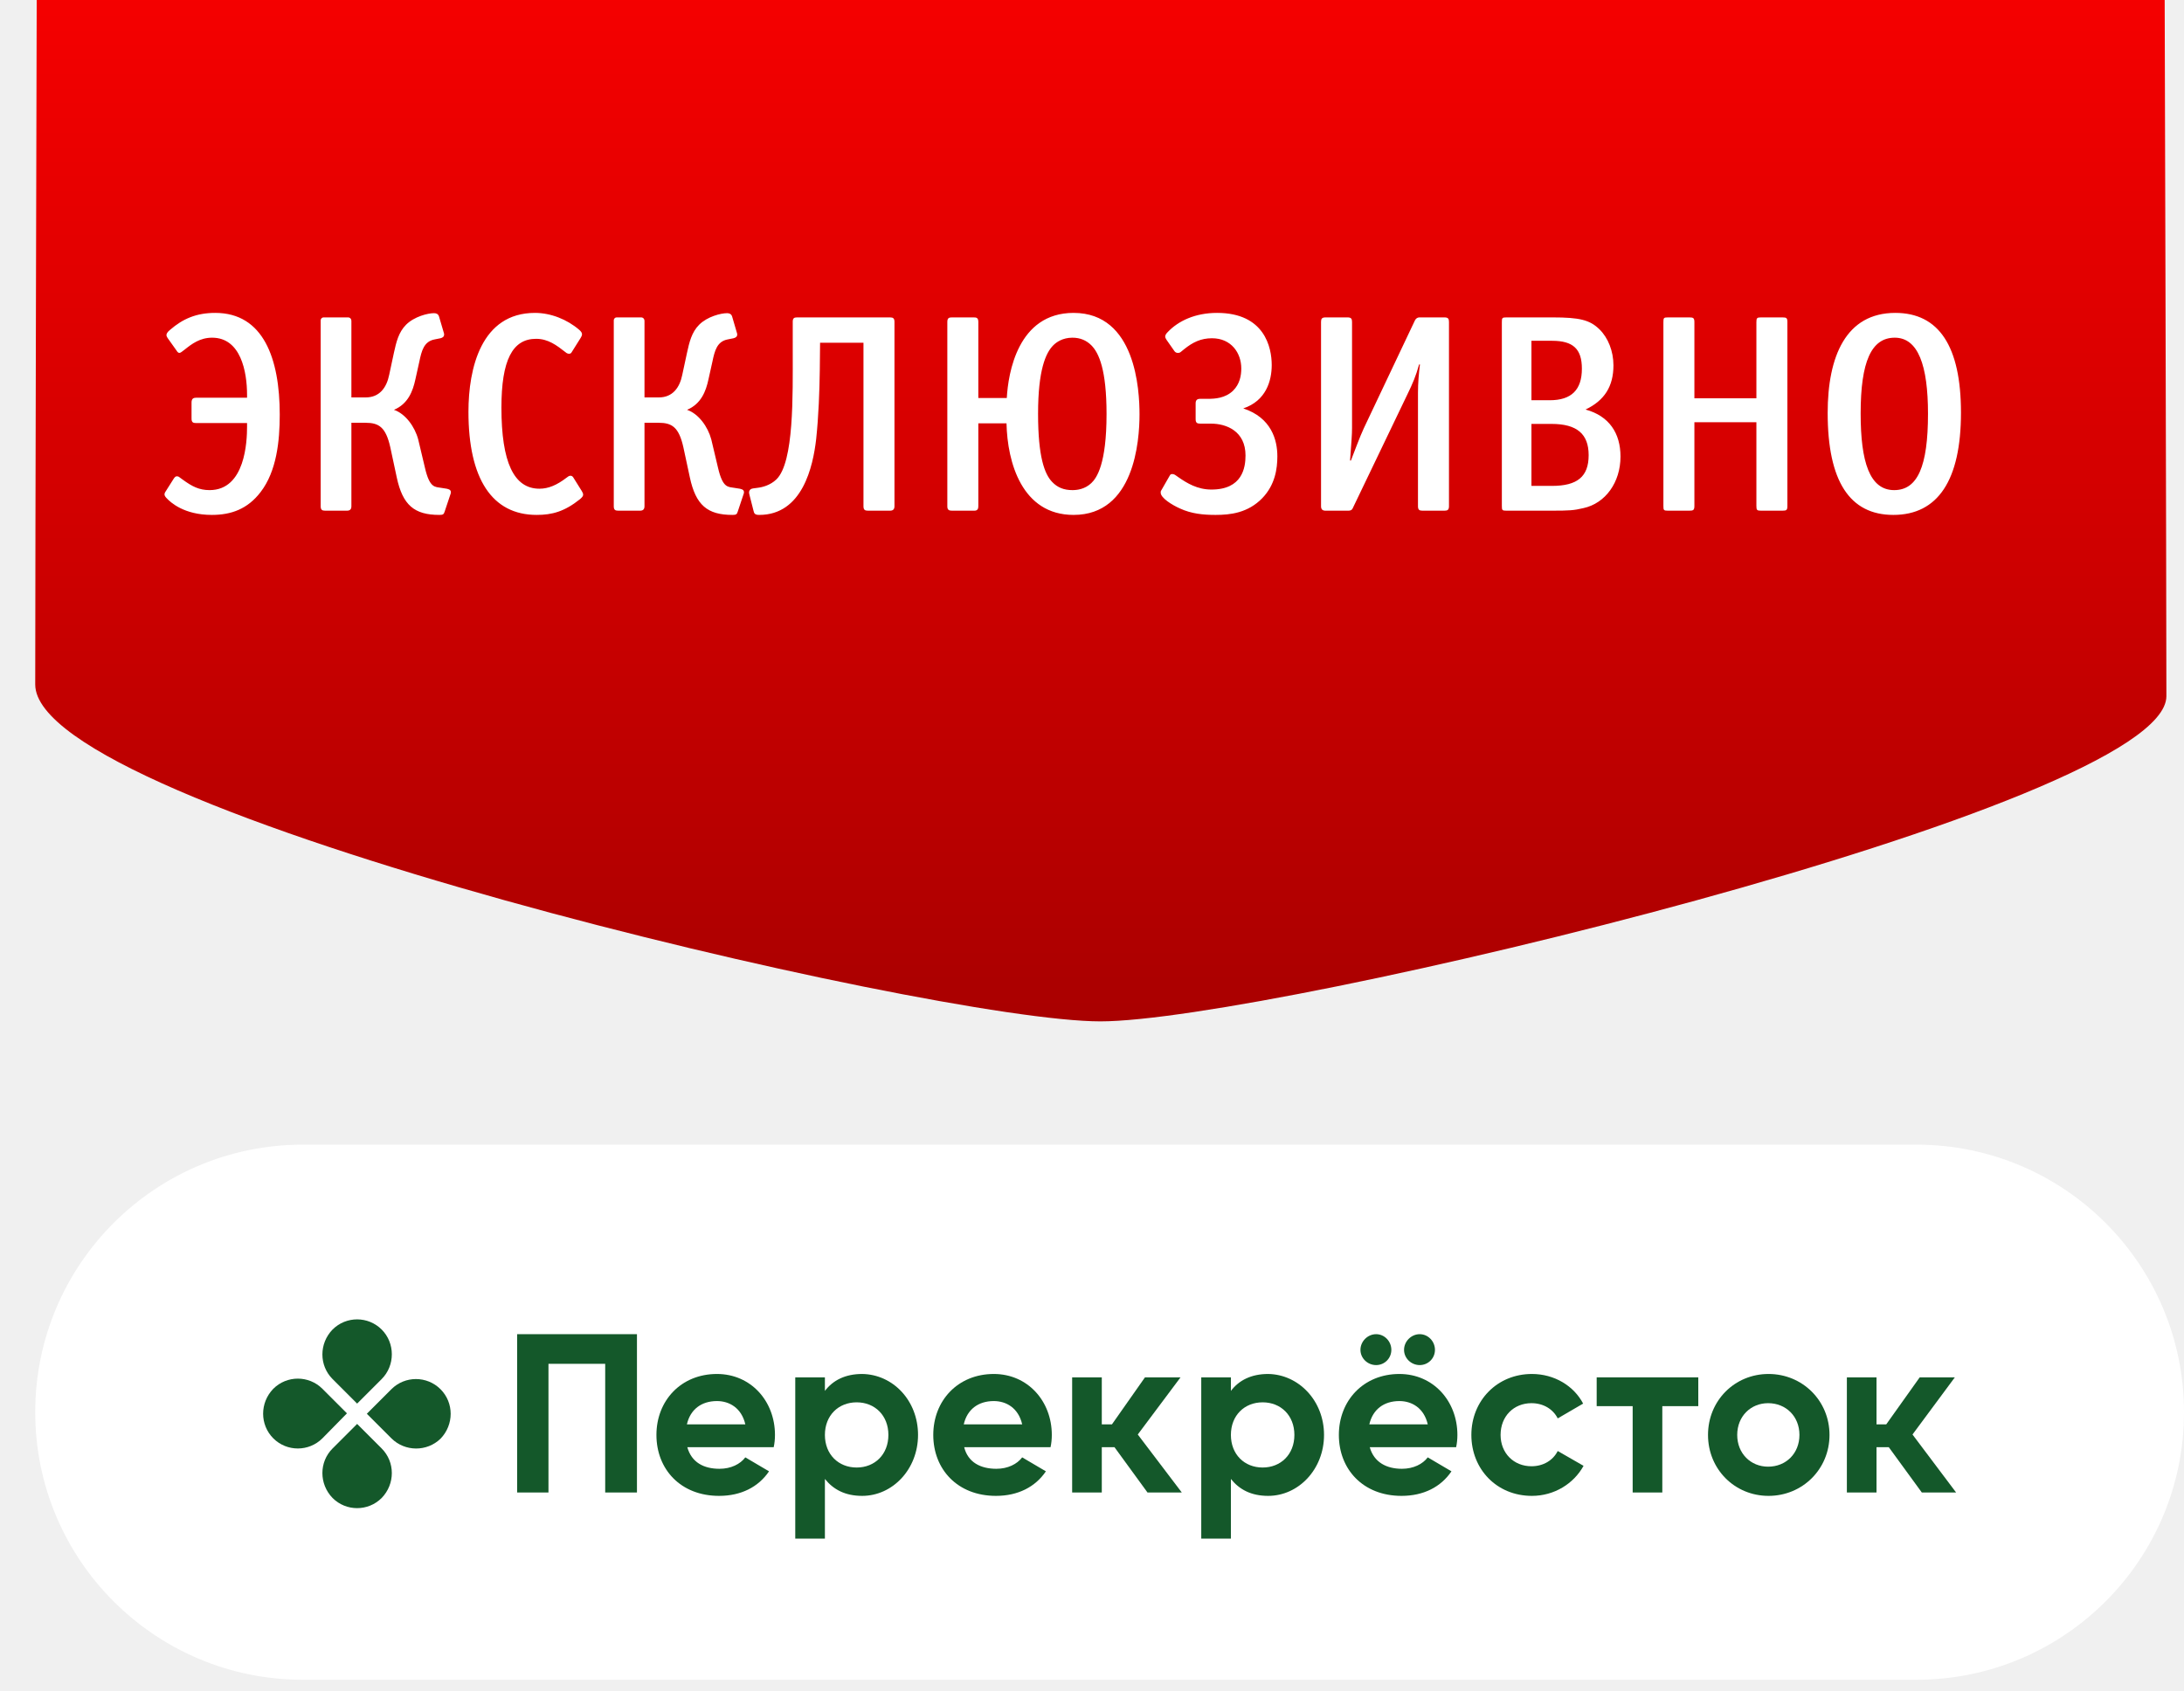
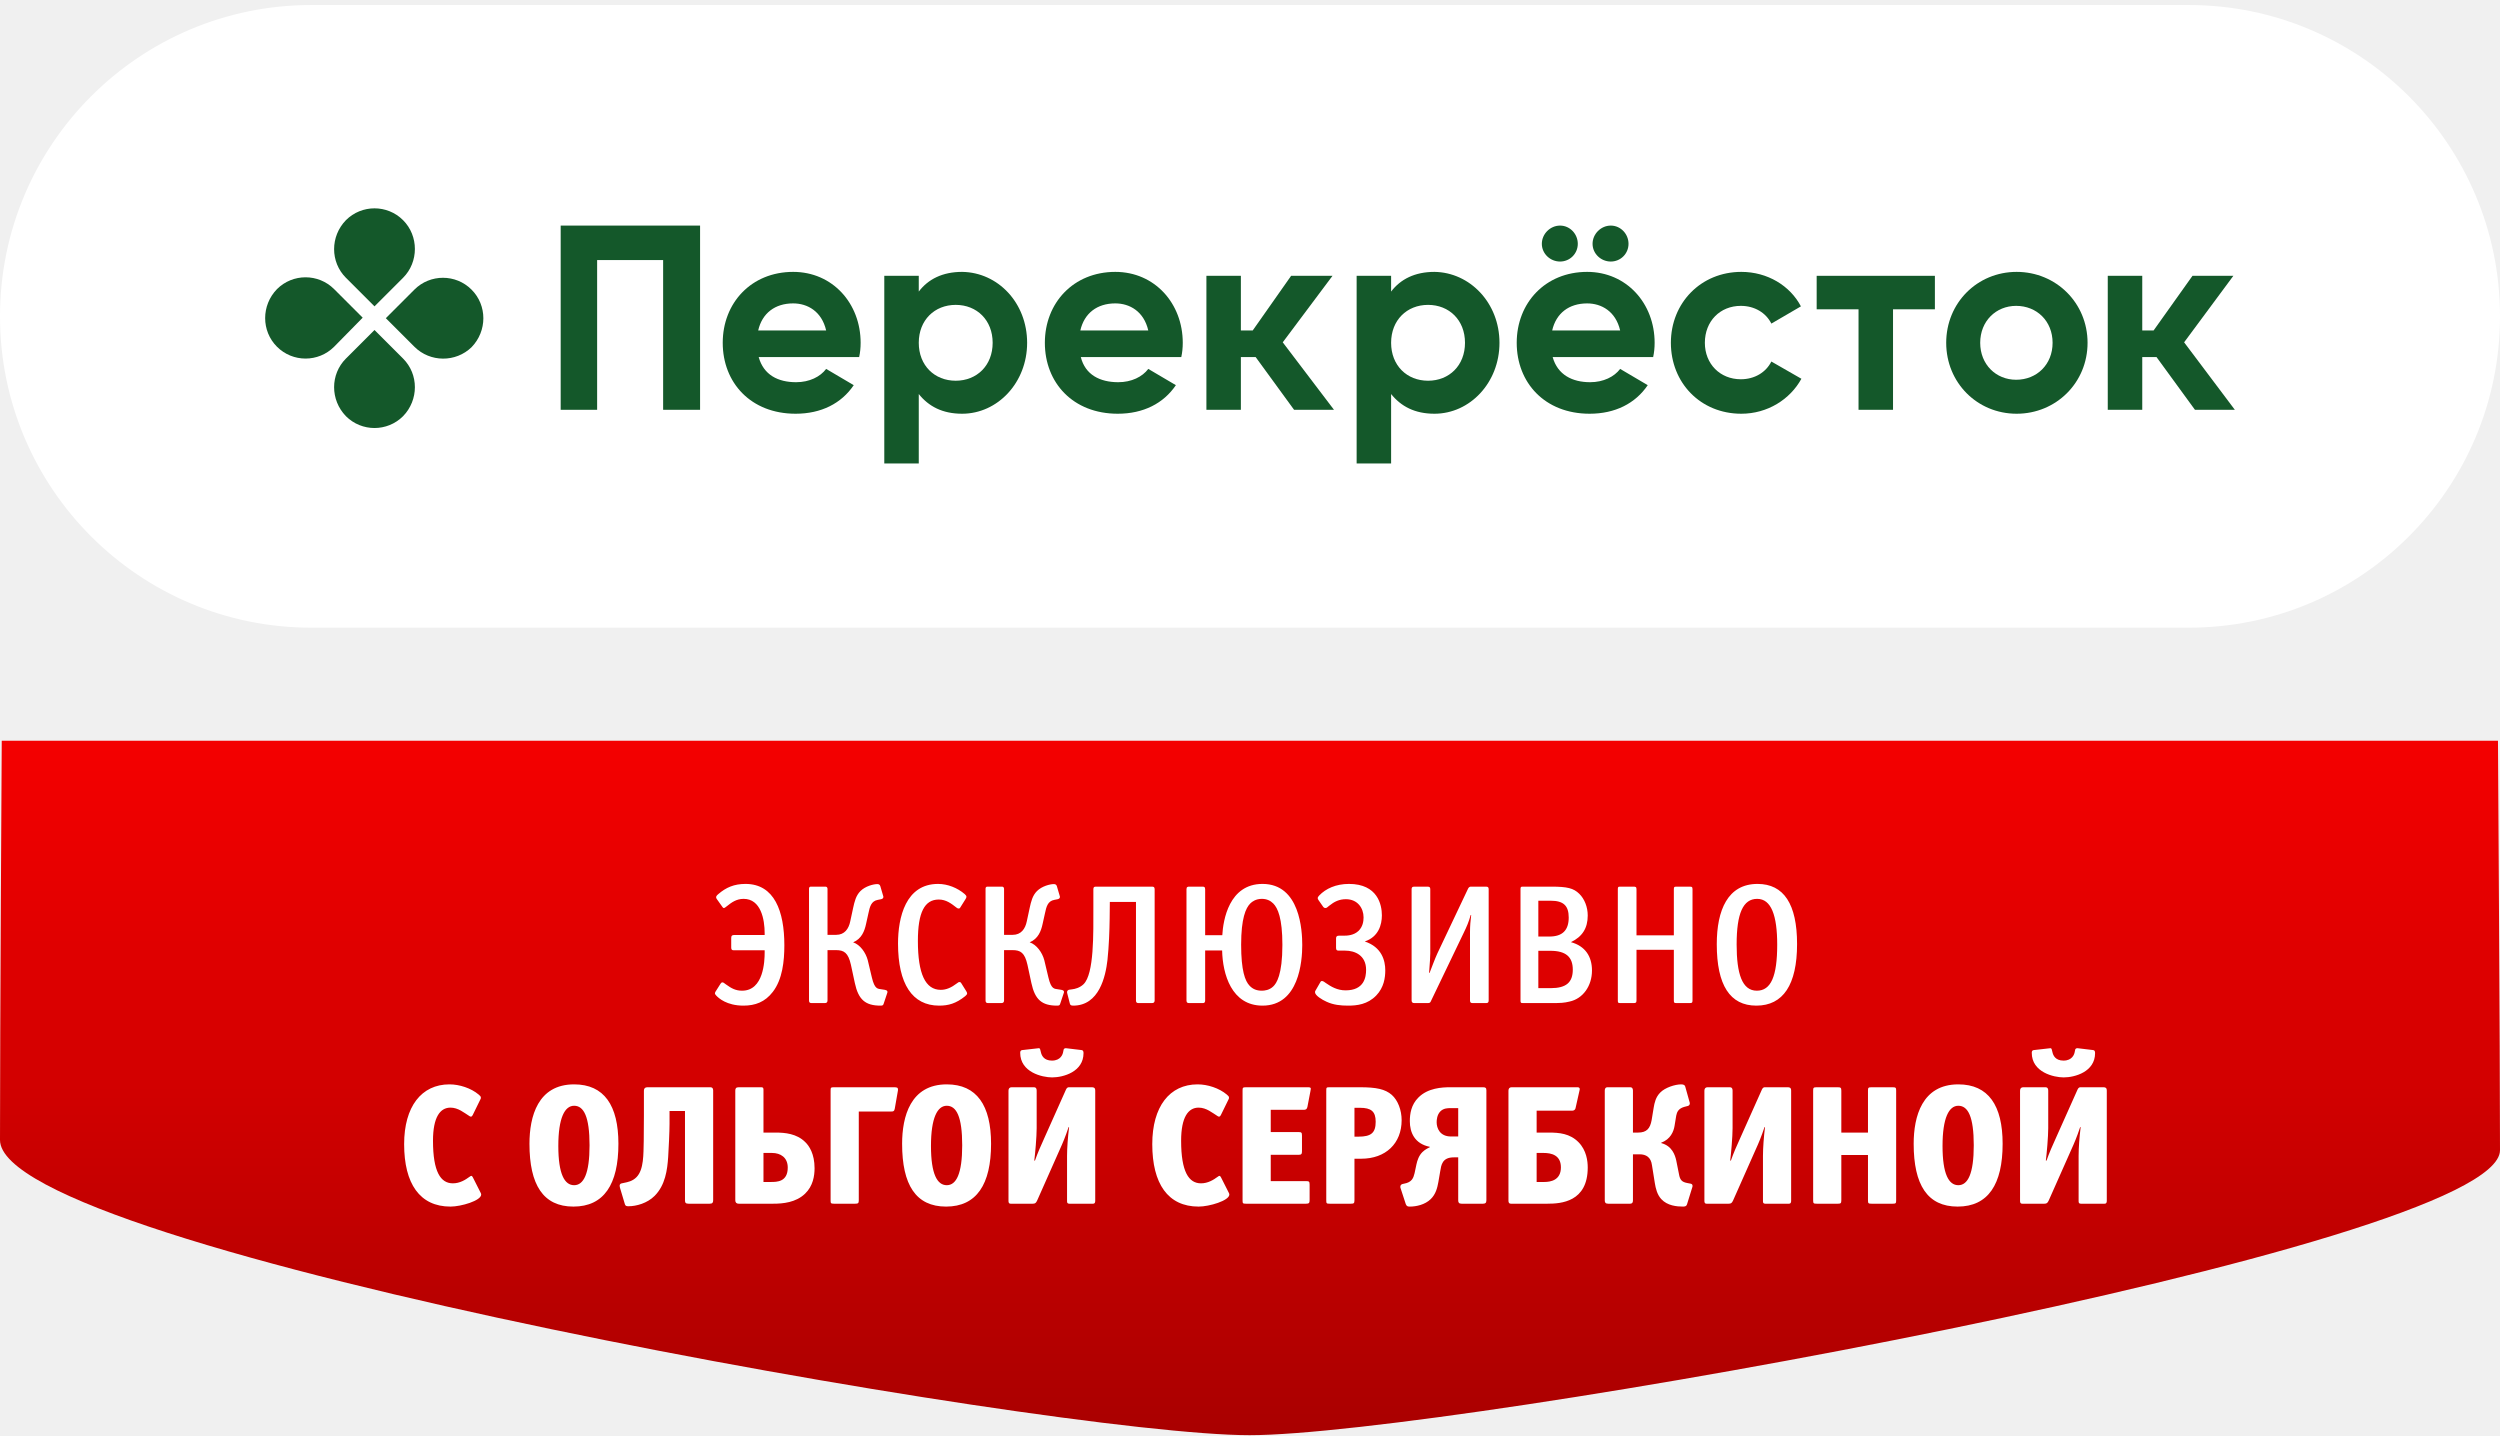
- <svg xmlns="http://www.w3.org/2000/svg" width="124" height="96" viewBox="0 0 124 96" fill="none">
-   <path d="M123 39.533C123 45.822 72.029 58 62.478 58C52.926 58 2 46.043 2 38.869C2 31.694 2.084 0 2.084 0H122.903C122.903 0 123 33.289 123 39.533Z" fill="url(#paint0_linear)" />
-   <path d="M9.371 27.96C9.355 27.992 9.339 28.04 9.339 28.072C9.339 28.152 9.403 28.232 9.467 28.296C9.675 28.52 10.443 29.24 12.027 29.24C13.131 29.24 14.059 28.904 14.795 27.944C15.707 26.76 15.883 25.048 15.883 23.544C15.883 20.36 14.955 17.768 12.219 17.768C11.147 17.768 10.379 18.104 9.659 18.728C9.499 18.856 9.451 18.952 9.451 19.032C9.451 19.08 9.483 19.144 9.515 19.192L10.027 19.912C10.075 19.992 10.123 20.04 10.187 20.04C10.219 20.04 10.251 20.024 10.299 19.992L10.491 19.848C10.891 19.528 11.355 19.176 12.043 19.176C13.675 19.176 14.027 21.112 14.027 22.424V22.584H11.147C10.987 22.584 10.875 22.632 10.875 22.856V23.768C10.875 23.976 10.955 24.024 11.131 24.024H14.027V24.232C14.027 25.048 13.931 27.832 11.899 27.832C11.307 27.832 10.907 27.624 10.379 27.24L10.203 27.112C10.155 27.064 10.091 27.048 10.043 27.048C9.979 27.048 9.931 27.08 9.867 27.176L9.371 27.96ZM19.695 29C19.872 29 19.951 28.92 19.951 28.744V24.008H20.752C21.503 24.008 21.904 24.248 22.16 25.4L22.527 27.112C22.863 28.68 23.52 29.24 24.944 29.24C25.151 29.24 25.2 29.208 25.247 29.048L25.584 28.04C25.599 28.008 25.599 27.976 25.599 27.944C25.599 27.784 25.407 27.768 25.36 27.752L25.055 27.704C24.703 27.64 24.399 27.736 24.128 26.568L23.744 24.952C23.552 24.232 23.023 23.496 22.367 23.272C23.168 22.936 23.439 22.216 23.584 21.544L23.808 20.536C23.936 19.928 24.064 19.384 24.688 19.272L25.008 19.208C25.136 19.176 25.215 19.112 25.215 19C25.215 18.968 25.215 18.936 25.2 18.904L24.927 17.976C24.88 17.816 24.752 17.784 24.64 17.784C24.288 17.784 23.52 17.976 23.055 18.44C22.623 18.872 22.495 19.448 22.367 20.024L22.096 21.288C21.951 22.008 21.552 22.568 20.767 22.568H19.951V18.232C19.951 18.104 19.872 18.024 19.759 18.024H18.367C18.288 18.024 18.207 18.088 18.207 18.2V28.744C18.207 28.952 18.288 29 18.463 29H19.695ZM33.029 27.88L32.549 27.112C32.501 27.032 32.437 27.016 32.389 27.016C32.309 27.016 32.245 27.064 32.165 27.128C31.621 27.544 31.141 27.752 30.629 27.752C29.173 27.752 28.469 26.248 28.469 23.144C28.469 20.456 29.093 19.24 30.437 19.24C31.125 19.24 31.605 19.608 32.117 20.008C32.165 20.056 32.245 20.088 32.309 20.088C32.357 20.088 32.421 20.072 32.453 20.008L32.965 19.192C33.013 19.112 33.045 19.048 33.045 18.984C33.045 18.904 32.997 18.824 32.885 18.728C32.197 18.136 31.269 17.768 30.373 17.768C27.317 17.768 26.597 20.92 26.597 23.384C26.597 27.192 27.941 29.24 30.469 29.24C31.349 29.24 32.053 29.048 32.933 28.344C33.061 28.232 33.109 28.168 33.109 28.088C33.109 28.024 33.077 27.96 33.029 27.88ZM36.336 29C36.512 29 36.592 28.92 36.592 28.744V24.008H37.392C38.144 24.008 38.544 24.248 38.8 25.4L39.168 27.112C39.504 28.68 40.16 29.24 41.584 29.24C41.792 29.24 41.84 29.208 41.888 29.048L42.224 28.04C42.24 28.008 42.24 27.976 42.24 27.944C42.24 27.784 42.048 27.768 42 27.752L41.696 27.704C41.344 27.64 41.04 27.736 40.768 26.568L40.384 24.952C40.192 24.232 39.664 23.496 39.008 23.272C39.808 22.936 40.08 22.216 40.224 21.544L40.448 20.536C40.576 19.928 40.704 19.384 41.328 19.272L41.648 19.208C41.776 19.176 41.856 19.112 41.856 19C41.856 18.968 41.856 18.936 41.84 18.904L41.568 17.976C41.52 17.816 41.392 17.784 41.28 17.784C40.928 17.784 40.16 17.976 39.696 18.44C39.264 18.872 39.136 19.448 39.008 20.024L38.736 21.288C38.592 22.008 38.192 22.568 37.408 22.568H36.592V18.232C36.592 18.104 36.512 18.024 36.4 18.024H35.008C34.928 18.024 34.848 18.088 34.848 18.2V28.744C34.848 28.952 34.928 29 35.104 29H36.336ZM50.785 18.28C50.785 18.072 50.705 18.024 50.529 18.024H45.249C45.089 18.024 45.009 18.072 45.009 18.264V19.928C45.009 22.44 45.089 26.248 44.081 27.224C43.729 27.56 43.281 27.672 42.993 27.704L42.753 27.736C42.625 27.752 42.529 27.832 42.529 27.976C42.529 28.008 42.545 28.04 42.545 28.072L42.785 29.016C42.817 29.16 42.865 29.24 43.105 29.24C45.569 29.24 46.161 26.472 46.337 24.952C46.481 23.608 46.529 22.168 46.545 21.016L46.561 19.464H49.025V28.744C49.025 28.952 49.105 29 49.281 29H50.529C50.705 29 50.785 28.92 50.785 28.744V18.28ZM55.546 22.6V18.28C55.546 18.04 55.434 18.024 55.274 18.024H54.074C53.898 18.024 53.786 18.04 53.786 18.28V28.76C53.786 28.968 53.898 29 54.058 29H55.322C55.53 29 55.546 28.856 55.546 28.728V24.04H57.146C57.194 26.264 58.026 29.24 60.954 29.24C64.394 29.24 64.698 25.064 64.698 23.528C64.698 22.168 64.49 17.768 60.954 17.768C57.786 17.768 57.242 21.192 57.162 22.6H55.546ZM60.89 27.832C60.41 27.832 60.042 27.688 59.738 27.368C59.306 26.92 58.938 25.944 58.938 23.496C58.938 21.016 59.37 20.04 59.802 19.608C59.978 19.432 60.33 19.176 60.89 19.176C61.338 19.176 61.69 19.336 61.962 19.608C62.394 20.04 62.826 21 62.826 23.512C62.826 26.36 62.266 27.144 61.962 27.432C61.594 27.784 61.146 27.832 60.89 27.832ZM67.884 23.8C67.884 24.008 67.964 24.056 68.14 24.056H68.748C69.644 24.056 70.716 24.488 70.716 25.864C70.716 26.552 70.54 27.8 68.78 27.8C67.98 27.8 67.388 27.432 66.924 27.112L66.764 27C66.684 26.936 66.604 26.92 66.556 26.92C66.492 26.92 66.46 26.936 66.428 26.984L65.932 27.848C65.9 27.896 65.9 27.928 65.9 27.976C65.9 28.28 66.556 28.68 66.988 28.872C67.644 29.176 68.316 29.24 69.02 29.24C69.852 29.24 70.86 29.128 71.676 28.28C72.396 27.528 72.524 26.616 72.524 25.912C72.524 24.984 72.188 23.72 70.588 23.192C71.884 22.76 72.204 21.624 72.204 20.728C72.204 19.736 71.804 17.768 69.1 17.768C67.868 17.768 66.908 18.216 66.3 18.856C66.204 18.952 66.156 19.032 66.156 19.112C66.156 19.176 66.188 19.224 66.236 19.304L66.684 19.944C66.732 20.008 66.796 20.04 66.876 20.04C66.94 20.04 67.004 20.024 67.052 19.976L67.228 19.832C67.724 19.432 68.188 19.208 68.812 19.208C69.916 19.208 70.476 20.056 70.476 20.92C70.476 21.32 70.396 21.8 70.012 22.184C69.564 22.616 68.972 22.648 68.588 22.648H68.14C67.964 22.648 67.884 22.728 67.884 22.904V23.8ZM82.268 18.28C82.268 18.104 82.22 18.024 82.012 18.024H80.588C80.54 18.024 80.412 18.04 80.332 18.2L77.436 24.312C77.228 24.744 76.828 25.832 76.7 26.152H76.652C76.732 25.032 76.764 24.68 76.764 24.312V18.28C76.764 18.104 76.716 18.024 76.508 18.024H75.26C75.052 18.024 75.004 18.104 75.004 18.28V28.744C75.004 28.92 75.084 29 75.26 29H76.54C76.748 29 76.78 28.92 76.844 28.776L79.916 22.376C80.204 21.784 80.396 21.336 80.572 20.696H80.62C80.556 21.192 80.508 21.752 80.508 22.296V28.744C80.508 28.952 80.588 29 80.764 29H82.012C82.188 29 82.268 28.952 82.268 28.744V18.28ZM92.006 25.928C92.006 24.6 91.366 23.624 90.022 23.256C91.094 22.744 91.606 21.944 91.606 20.744C91.606 19.944 91.302 19.176 90.806 18.696C90.262 18.168 89.686 18.024 88.15 18.024H85.526C85.286 18.024 85.27 18.056 85.27 18.296V28.728C85.27 28.968 85.286 29 85.526 29H88.054C89.11 29 89.35 28.984 89.894 28.856C91.158 28.584 92.006 27.384 92.006 25.928ZM89.814 20.936C89.814 22.136 89.222 22.728 87.99 22.728H86.95V19.352H88.118C89.318 19.352 89.814 19.816 89.814 20.936ZM90.198 25.848C90.198 27.064 89.558 27.592 88.118 27.592H86.95V24.072H88.086C89.542 24.072 90.198 24.648 90.198 25.848ZM101.482 28.728V18.296C101.482 18.056 101.434 18.024 101.194 18.024H99.994C99.754 18.024 99.722 18.056 99.722 18.296V22.616H96.202V18.296C96.202 18.056 96.138 18.024 95.914 18.024H94.698C94.458 18.024 94.442 18.056 94.442 18.296V28.728C94.442 28.968 94.458 29 94.698 29H95.914C96.138 29 96.202 28.968 96.202 28.728V23.976H99.722V28.728C99.722 28.968 99.754 29 99.994 29H101.194C101.434 29 101.482 28.968 101.482 28.728ZM111.337 23.432C111.337 19.672 110.089 17.768 107.609 17.768C104.809 17.768 103.769 20.232 103.769 23.448C103.769 27.32 105.017 29.24 107.497 29.24C110.025 29.24 111.337 27.272 111.337 23.432ZM109.465 23.496C109.465 26.488 108.873 27.832 107.545 27.832C106.153 27.832 105.641 26.232 105.641 23.48C105.641 20.536 106.249 19.176 107.577 19.176C108.905 19.176 109.465 20.744 109.465 23.496Z" fill="white" />
-   <rect x="2" y="65" width="122" height="30.387" rx="15.193" fill="white" />
-   <path d="M21.67 78.311L20.276 79.705L18.882 78.311C18.112 77.542 18.112 76.292 18.882 75.499C19.651 74.73 20.901 74.73 21.67 75.499C22.439 76.268 22.439 77.542 21.67 78.311Z" fill="#14582A" />
-   <path d="M18.882 82.253L20.276 80.859L21.67 82.253C22.439 83.022 22.439 84.272 21.67 85.065C20.901 85.834 19.651 85.834 18.882 85.065C18.112 84.272 18.112 83.022 18.882 82.253Z" fill="#14582A" />
-   <path d="M22.222 81.676L20.828 80.282L22.222 78.888C22.991 78.119 24.241 78.119 25.01 78.888C25.78 79.657 25.78 80.907 25.01 81.7C24.241 82.445 22.991 82.445 22.222 81.676Z" fill="#14582A" />
-   <path d="M18.305 78.864L19.699 80.258L18.305 81.677C17.535 82.446 16.285 82.446 15.516 81.677C14.747 80.907 14.747 79.657 15.516 78.864C16.285 78.095 17.535 78.095 18.305 78.864Z" fill="#14582A" />
-   <path d="M96.423 78.215H90.654V79.85H92.697V84.753H94.38V79.85H96.423V78.215Z" fill="#14582A" />
-   <path d="M40.851 83.407C41.5 83.407 42.029 83.142 42.317 82.758L43.663 83.551C43.062 84.44 42.077 84.945 40.827 84.945C38.64 84.945 37.27 83.431 37.27 81.484C37.27 79.537 38.664 78.023 40.707 78.023C42.63 78.023 44 79.561 44 81.484C44 81.724 43.976 81.965 43.928 82.181H39.024C39.264 83.046 39.962 83.407 40.851 83.407ZM42.317 80.883C42.101 79.946 41.404 79.561 40.707 79.561C39.817 79.561 39.192 80.042 39 80.883H42.317Z" fill="#14582A" />
-   <path d="M52.123 81.484C52.123 83.431 50.681 84.945 48.95 84.945C47.989 84.945 47.316 84.585 46.835 83.984V87.373H45.152V78.215H46.835V78.984C47.292 78.383 47.989 78.023 48.95 78.023C50.705 78.047 52.123 79.537 52.123 81.484ZM50.44 81.484C50.44 80.378 49.671 79.633 48.638 79.633C47.604 79.633 46.835 80.378 46.835 81.484C46.835 82.59 47.604 83.335 48.638 83.335C49.671 83.335 50.44 82.59 50.44 81.484Z" fill="#14582A" />
-   <path d="M56.57 83.407C57.219 83.407 57.748 83.142 58.036 82.758L59.382 83.551C58.781 84.44 57.795 84.945 56.546 84.945C54.358 84.945 52.988 83.431 52.988 81.484C52.988 79.537 54.382 78.023 56.425 78.023C58.348 78.023 59.718 79.561 59.718 81.484C59.718 81.724 59.694 81.965 59.646 82.181H54.743C54.959 83.046 55.68 83.407 56.57 83.407ZM58.036 80.883C57.82 79.946 57.123 79.561 56.425 79.561C55.536 79.561 54.911 80.042 54.719 80.883H58.036Z" fill="#14582A" />
-   <path d="M75.174 81.484C75.174 83.431 73.731 84.945 72.001 84.945C71.039 84.945 70.366 84.585 69.886 83.984V87.373H68.203V78.215H69.886V78.984C70.342 78.383 71.039 78.023 72.001 78.023C73.731 78.047 75.174 79.537 75.174 81.484ZM73.491 81.484C73.491 80.378 72.722 79.633 71.688 79.633C70.655 79.633 69.886 80.378 69.886 81.484C69.886 82.59 70.655 83.335 71.688 83.335C72.722 83.335 73.491 82.59 73.491 81.484Z" fill="#14582A" />
-   <path d="M79.597 83.407C80.246 83.407 80.775 83.143 81.063 82.758L82.409 83.551C81.808 84.441 80.823 84.945 79.573 84.945C77.386 84.945 76.016 83.431 76.016 81.484C76.016 79.537 77.41 78.023 79.453 78.023C81.376 78.023 82.746 79.561 82.746 81.484C82.746 81.724 82.722 81.965 82.674 82.181H77.77C78.011 83.046 78.732 83.407 79.597 83.407ZM77.242 76.653C77.242 76.172 77.65 75.763 78.131 75.763C78.612 75.763 78.996 76.172 78.996 76.653C78.996 77.133 78.612 77.518 78.131 77.518C77.65 77.518 77.242 77.133 77.242 76.653ZM81.063 80.883C80.847 79.946 80.15 79.561 79.453 79.561C78.564 79.561 77.939 80.042 77.746 80.883H81.063ZM79.717 76.653C79.717 76.172 80.126 75.763 80.606 75.763C81.087 75.763 81.472 76.172 81.472 76.653C81.472 77.133 81.087 77.518 80.606 77.518C80.126 77.518 79.717 77.133 79.717 76.653Z" fill="#14582A" />
-   <path d="M83.539 81.484C83.539 79.537 85.005 78.023 86.976 78.023C88.25 78.023 89.356 78.696 89.885 79.705L88.442 80.546C88.178 80.018 87.625 79.681 86.952 79.681C85.943 79.681 85.198 80.426 85.198 81.484C85.198 82.517 85.943 83.263 86.952 83.263C87.625 83.263 88.178 82.926 88.442 82.397L89.909 83.239C89.356 84.248 88.25 84.945 86.976 84.945C84.981 84.945 83.539 83.431 83.539 81.484Z" fill="#14582A" />
-   <path d="M96.975 81.484C96.975 79.537 98.489 78.023 100.412 78.023C102.335 78.023 103.873 79.537 103.873 81.484C103.873 83.431 102.335 84.945 100.412 84.945C98.489 84.945 96.975 83.431 96.975 81.484ZM102.166 81.484C102.166 80.426 101.397 79.681 100.388 79.681C99.402 79.681 98.633 80.426 98.633 81.484C98.633 82.541 99.402 83.287 100.388 83.287C101.397 83.287 102.166 82.541 102.166 81.484Z" fill="#14582A" />
-   <path d="M65.151 84.753H67.098L64.599 81.46L67.026 78.215H65.007L63.133 80.883H62.556V78.215H60.873V84.753H62.556V82.181H63.277L65.151 84.753Z" fill="#14582A" />
-   <path d="M109.114 84.753H111.061L108.585 81.46L110.989 78.215H108.994L107.095 80.883H106.542V78.215H104.859V84.753H106.542V82.181H107.239L109.114 84.753Z" fill="#14582A" />
-   <path d="M36.164 84.753H34.361V77.446H31.14V84.753H29.361V75.763H36.164V84.753Z" fill="#14582A" />
+ <svg xmlns="http://www.w3.org/2000/svg" width="162" height="93" viewBox="0 0 162 93" fill="none">
+   <path d="M162 74.533C162 80.822 93.758 93 80.971 93C68.183 93 0 81.043 0 73.869C0 66.694 0.113 48 0.113 48H161.869C161.869 48 162 68.289 162 74.533Z" fill="url(#paint0_linear)" />
+   <path d="M46.349 64.285C46.338 64.307 46.327 64.34 46.327 64.362C46.327 64.417 46.371 64.472 46.415 64.516C46.558 64.67 47.086 65.165 48.175 65.165C48.934 65.165 49.572 64.934 50.078 64.274C50.705 63.46 50.826 62.283 50.826 61.249C50.826 59.06 50.188 57.278 48.307 57.278C47.57 57.278 47.042 57.509 46.547 57.938C46.437 58.026 46.404 58.092 46.404 58.147C46.404 58.18 46.426 58.224 46.448 58.257L46.8 58.752C46.833 58.807 46.866 58.84 46.91 58.84C46.932 58.84 46.954 58.829 46.987 58.807L47.119 58.708C47.394 58.488 47.713 58.246 48.186 58.246C49.308 58.246 49.55 59.577 49.55 60.479V60.589H47.57C47.46 60.589 47.383 60.622 47.383 60.776V61.403C47.383 61.546 47.438 61.579 47.559 61.579H49.55V61.722C49.55 62.283 49.484 64.197 48.087 64.197C47.68 64.197 47.405 64.054 47.042 63.79L46.921 63.702C46.888 63.669 46.844 63.658 46.811 63.658C46.767 63.658 46.734 63.68 46.69 63.746L46.349 64.285ZM53.447 65C53.568 65 53.623 64.945 53.623 64.824V61.568H54.173C54.69 61.568 54.965 61.733 55.141 62.525L55.394 63.702C55.625 64.78 56.076 65.165 57.055 65.165C57.198 65.165 57.231 65.143 57.264 65.033L57.495 64.34C57.506 64.318 57.506 64.296 57.506 64.274C57.506 64.164 57.374 64.153 57.341 64.142L57.132 64.109C56.89 64.065 56.681 64.131 56.494 63.328L56.23 62.217C56.098 61.722 55.735 61.216 55.284 61.062C55.834 60.831 56.021 60.336 56.12 59.874L56.274 59.181C56.362 58.763 56.45 58.389 56.879 58.312L57.099 58.268C57.187 58.246 57.242 58.202 57.242 58.125C57.242 58.103 57.242 58.081 57.231 58.059L57.044 57.421C57.011 57.311 56.923 57.289 56.846 57.289C56.604 57.289 56.076 57.421 55.757 57.74C55.46 58.037 55.372 58.433 55.284 58.829L55.097 59.698C54.998 60.193 54.723 60.578 54.184 60.578H53.623V57.597C53.623 57.509 53.568 57.454 53.491 57.454H52.534C52.479 57.454 52.424 57.498 52.424 57.575V64.824C52.424 64.967 52.479 65 52.6 65H53.447ZM62.614 64.23L62.284 63.702C62.251 63.647 62.207 63.636 62.174 63.636C62.119 63.636 62.075 63.669 62.02 63.713C61.646 63.999 61.316 64.142 60.964 64.142C59.963 64.142 59.479 63.108 59.479 60.974C59.479 59.126 59.908 58.29 60.832 58.29C61.305 58.29 61.635 58.543 61.987 58.818C62.02 58.851 62.075 58.873 62.119 58.873C62.152 58.873 62.196 58.862 62.218 58.818L62.57 58.257C62.603 58.202 62.625 58.158 62.625 58.114C62.625 58.059 62.592 58.004 62.515 57.938C62.042 57.531 61.404 57.278 60.788 57.278C58.687 57.278 58.192 59.445 58.192 61.139C58.192 63.757 59.116 65.165 60.854 65.165C61.459 65.165 61.943 65.033 62.548 64.549C62.636 64.472 62.669 64.428 62.669 64.373C62.669 64.329 62.647 64.285 62.614 64.23ZM64.887 65C65.008 65 65.063 64.945 65.063 64.824V61.568H65.613C66.13 61.568 66.405 61.733 66.581 62.525L66.834 63.702C67.065 64.78 67.516 65.165 68.495 65.165C68.638 65.165 68.671 65.143 68.704 65.033L68.935 64.34C68.946 64.318 68.946 64.296 68.946 64.274C68.946 64.164 68.814 64.153 68.781 64.142L68.572 64.109C68.33 64.065 68.121 64.131 67.934 63.328L67.67 62.217C67.538 61.722 67.175 61.216 66.724 61.062C67.274 60.831 67.461 60.336 67.56 59.874L67.714 59.181C67.802 58.763 67.89 58.389 68.319 58.312L68.539 58.268C68.627 58.246 68.682 58.202 68.682 58.125C68.682 58.103 68.682 58.081 68.671 58.059L68.484 57.421C68.451 57.311 68.363 57.289 68.286 57.289C68.044 57.289 67.516 57.421 67.197 57.74C66.9 58.037 66.812 58.433 66.724 58.829L66.537 59.698C66.438 60.193 66.163 60.578 65.624 60.578H65.063V57.597C65.063 57.509 65.008 57.454 64.931 57.454H63.974C63.919 57.454 63.864 57.498 63.864 57.575V64.824C63.864 64.967 63.919 65 64.04 65H64.887ZM74.821 57.63C74.821 57.487 74.766 57.454 74.645 57.454H71.015C70.905 57.454 70.85 57.487 70.85 57.619V58.763C70.85 60.49 70.905 63.108 70.212 63.779C69.97 64.01 69.662 64.087 69.464 64.109L69.299 64.131C69.211 64.142 69.145 64.197 69.145 64.296C69.145 64.318 69.156 64.34 69.156 64.362L69.321 65.011C69.343 65.11 69.376 65.165 69.541 65.165C71.235 65.165 71.642 63.262 71.763 62.217C71.862 61.293 71.895 60.303 71.906 59.511L71.917 58.444H73.611V64.824C73.611 64.967 73.666 65 73.787 65H74.645C74.766 65 74.821 64.945 74.821 64.824V57.63ZM78.094 60.6V57.63C78.094 57.465 78.017 57.454 77.907 57.454H77.082C76.961 57.454 76.884 57.465 76.884 57.63V64.835C76.884 64.978 76.961 65 77.071 65H77.94C78.083 65 78.094 64.901 78.094 64.813V61.59H79.194C79.227 63.119 79.799 65.165 81.812 65.165C84.177 65.165 84.386 62.294 84.386 61.238C84.386 60.303 84.243 57.278 81.812 57.278C79.634 57.278 79.26 59.632 79.205 60.6H78.094ZM81.768 64.197C81.438 64.197 81.185 64.098 80.976 63.878C80.679 63.57 80.426 62.899 80.426 61.216C80.426 59.511 80.723 58.84 81.02 58.543C81.141 58.422 81.383 58.246 81.768 58.246C82.076 58.246 82.318 58.356 82.505 58.543C82.802 58.84 83.099 59.5 83.099 61.227C83.099 63.185 82.714 63.724 82.505 63.922C82.252 64.164 81.944 64.197 81.768 64.197ZM86.576 61.425C86.576 61.568 86.632 61.601 86.752 61.601H87.171C87.787 61.601 88.523 61.898 88.523 62.844C88.523 63.317 88.403 64.175 87.192 64.175C86.642 64.175 86.236 63.922 85.916 63.702L85.806 63.625C85.751 63.581 85.697 63.57 85.663 63.57C85.62 63.57 85.597 63.581 85.576 63.614L85.234 64.208C85.213 64.241 85.213 64.263 85.213 64.296C85.213 64.505 85.663 64.78 85.96 64.912C86.412 65.121 86.874 65.165 87.358 65.165C87.93 65.165 88.623 65.088 89.183 64.505C89.678 63.988 89.766 63.361 89.766 62.877C89.766 62.239 89.535 61.37 88.436 61.007C89.326 60.71 89.546 59.929 89.546 59.313C89.546 58.631 89.272 57.278 87.412 57.278C86.566 57.278 85.906 57.586 85.487 58.026C85.421 58.092 85.388 58.147 85.388 58.202C85.388 58.246 85.41 58.279 85.444 58.334L85.751 58.774C85.784 58.818 85.829 58.84 85.883 58.84C85.927 58.84 85.972 58.829 86.004 58.796L86.126 58.697C86.466 58.422 86.785 58.268 87.215 58.268C87.974 58.268 88.359 58.851 88.359 59.445C88.359 59.72 88.303 60.05 88.04 60.314C87.731 60.611 87.325 60.633 87.061 60.633H86.752C86.632 60.633 86.576 60.688 86.576 60.809V61.425ZM96.466 57.63C96.466 57.509 96.433 57.454 96.29 57.454H95.311C95.278 57.454 95.19 57.465 95.135 57.575L93.144 61.777C93.001 62.074 92.726 62.822 92.638 63.042H92.605C92.66 62.272 92.682 62.03 92.682 61.777V57.63C92.682 57.509 92.649 57.454 92.506 57.454H91.648C91.505 57.454 91.472 57.509 91.472 57.63V64.824C91.472 64.945 91.527 65 91.648 65H92.528C92.671 65 92.693 64.945 92.737 64.846L94.849 60.446C95.047 60.039 95.179 59.731 95.3 59.291H95.333C95.289 59.632 95.256 60.017 95.256 60.391V64.824C95.256 64.967 95.311 65 95.432 65H96.29C96.411 65 96.466 64.967 96.466 64.824V57.63ZM103.16 62.888C103.16 61.975 102.72 61.304 101.796 61.051C102.533 60.699 102.885 60.149 102.885 59.324C102.885 58.774 102.676 58.246 102.335 57.916C101.961 57.553 101.565 57.454 100.509 57.454H98.705C98.54 57.454 98.529 57.476 98.529 57.641V64.813C98.529 64.978 98.54 65 98.705 65H100.443C101.169 65 101.334 64.989 101.708 64.901C102.577 64.714 103.16 63.889 103.16 62.888ZM101.653 59.456C101.653 60.281 101.246 60.688 100.399 60.688H99.684V58.367H100.487C101.312 58.367 101.653 58.686 101.653 59.456ZM101.917 62.833C101.917 63.669 101.477 64.032 100.487 64.032H99.684V61.612H100.465C101.466 61.612 101.917 62.008 101.917 62.833ZM109.675 64.813V57.641C109.675 57.476 109.642 57.454 109.477 57.454H108.652C108.487 57.454 108.465 57.476 108.465 57.641V60.611H106.045V57.641C106.045 57.476 106.001 57.454 105.847 57.454H105.011C104.846 57.454 104.835 57.476 104.835 57.641V64.813C104.835 64.978 104.846 65 105.011 65H105.847C106.001 65 106.045 64.978 106.045 64.813V61.546H108.465V64.813C108.465 64.978 108.487 65 108.652 65H109.477C109.642 65 109.675 64.978 109.675 64.813ZM116.45 61.172C116.45 58.587 115.592 57.278 113.887 57.278C111.962 57.278 111.247 58.972 111.247 61.183C111.247 63.845 112.105 65.165 113.81 65.165C115.548 65.165 116.45 63.812 116.45 61.172ZM115.163 61.216C115.163 63.273 114.756 64.197 113.843 64.197C112.886 64.197 112.534 63.097 112.534 61.205C112.534 59.181 112.952 58.246 113.865 58.246C114.778 58.246 115.163 59.324 115.163 61.216ZM31.148 77.296L30.642 76.295C30.61 76.229 30.576 76.196 30.544 76.196C30.511 76.196 30.477 76.218 30.433 76.251C30.148 76.46 29.796 76.68 29.345 76.68C28.552 76.68 28.058 75.932 28.058 73.919C28.058 72.39 28.52 71.774 29.191 71.774C29.697 71.774 30.081 72.115 30.422 72.324C30.456 72.346 30.477 72.357 30.511 72.357C30.566 72.357 30.599 72.324 30.631 72.258L31.137 71.224C31.16 71.191 31.16 71.158 31.16 71.125C31.16 71.048 31.105 71.004 31.017 70.927C30.521 70.509 29.773 70.267 29.125 70.267C27.309 70.267 26.188 71.708 26.188 74.139C26.188 76.702 27.2 78.187 29.191 78.187C29.884 78.187 31.181 77.802 31.181 77.406C31.181 77.373 31.171 77.34 31.148 77.296ZM40.073 74.117C40.073 71.631 39.149 70.267 37.202 70.267C34.848 70.267 34.309 72.357 34.309 74.117C34.309 76.779 35.2 78.187 37.158 78.187C39.138 78.187 40.073 76.746 40.073 74.117ZM38.203 74.216C38.203 76.064 37.818 76.801 37.202 76.801C36.586 76.801 36.179 76.086 36.179 74.26C36.179 72.434 36.597 71.653 37.202 71.653C37.829 71.653 38.203 72.357 38.203 74.216ZM43.386 71.994H44.387V77.78C44.387 77.934 44.431 78 44.618 78H45.993C46.169 78 46.213 77.923 46.213 77.78V70.652C46.213 70.509 46.136 70.454 46.037 70.454H41.945C41.802 70.454 41.725 70.531 41.725 70.674V72.247C41.725 72.731 41.725 73.204 41.714 73.93C41.692 74.81 41.725 75.778 41.252 76.273C40.988 76.548 40.658 76.603 40.449 76.647L40.295 76.68C40.24 76.691 40.152 76.713 40.152 76.845C40.152 76.878 40.163 76.922 40.174 76.966L40.493 78.033C40.526 78.154 40.614 78.165 40.724 78.165C41.241 78.165 41.945 77.967 42.418 77.494C43.111 76.801 43.243 75.811 43.298 74.964C43.331 74.458 43.386 73.325 43.386 72.819V71.994ZM49.473 74.711H50.023C50.584 74.711 51.046 75.008 51.046 75.657C51.046 76.592 50.342 76.592 49.946 76.592H49.473V74.711ZM47.867 70.454C47.691 70.454 47.647 70.531 47.647 70.674V77.78C47.647 77.923 47.724 78 47.867 78H50.111C50.738 78 51.574 77.923 52.168 77.351C52.685 76.856 52.784 76.196 52.784 75.701C52.784 74.766 52.432 74.249 52.179 74.007C51.629 73.457 50.859 73.391 50.265 73.391H49.473V70.597C49.473 70.454 49.396 70.454 49.286 70.454H47.867ZM57.926 70.454H54.043C53.834 70.454 53.823 70.476 53.823 70.685V77.78C53.823 77.967 53.834 78 54.043 78H55.418C55.605 78 55.649 77.967 55.649 77.78V72.027H57.739C57.904 72.027 57.948 72.005 57.981 71.84L58.179 70.707C58.19 70.663 58.19 70.63 58.19 70.597C58.19 70.476 58.124 70.454 57.926 70.454ZM64.221 74.117C64.221 71.631 63.297 70.267 61.35 70.267C58.996 70.267 58.457 72.357 58.457 74.117C58.457 76.779 59.348 78.187 61.306 78.187C63.286 78.187 64.221 76.746 64.221 74.117ZM62.351 74.216C62.351 76.064 61.966 76.801 61.35 76.801C60.734 76.801 60.327 76.086 60.327 74.26C60.327 72.434 60.745 71.653 61.35 71.653C61.977 71.653 62.351 72.357 62.351 74.216ZM69.079 67.924H69.057C69.002 67.924 68.936 67.957 68.925 68.012L68.892 68.166C68.87 68.309 68.738 68.727 68.166 68.727C67.638 68.727 67.495 68.386 67.451 68.188L67.407 68.012C67.385 67.935 67.352 67.924 67.308 67.924L66.241 68.045C66.142 68.056 66.109 68.122 66.109 68.221C66.109 69.486 67.539 69.816 68.177 69.816C68.903 69.816 70.212 69.453 70.212 68.243C70.212 68.144 70.19 68.056 70.091 68.045L69.079 67.924ZM65.35 77.813C65.35 77.901 65.361 78 65.493 78H66.923C67.077 78 67.132 77.956 67.209 77.791L68.683 74.469C68.859 74.084 69.046 73.644 69.244 73.039H69.277C69.2 73.655 69.145 74.381 69.145 74.898V77.824C69.145 77.923 69.156 78 69.288 78H70.828C70.96 78 70.971 77.89 70.971 77.802V70.674C70.971 70.476 70.872 70.454 70.74 70.454H69.288C69.222 70.454 69.145 70.454 69.079 70.597L67.693 73.699C67.429 74.282 67.253 74.678 67.066 75.206H67.022C67.077 74.777 67.176 73.666 67.176 73.105V70.674C67.176 70.553 67.143 70.454 66.989 70.454H65.548C65.427 70.454 65.35 70.531 65.35 70.674V77.813ZM79.628 77.296L79.122 76.295C79.089 76.229 79.056 76.196 79.023 76.196C78.99 76.196 78.957 76.218 78.913 76.251C78.627 76.46 78.275 76.68 77.824 76.68C77.032 76.68 76.537 75.932 76.537 73.919C76.537 72.39 76.999 71.774 77.67 71.774C78.176 71.774 78.561 72.115 78.902 72.324C78.935 72.346 78.957 72.357 78.99 72.357C79.045 72.357 79.078 72.324 79.111 72.258L79.617 71.224C79.639 71.191 79.639 71.158 79.639 71.125C79.639 71.048 79.584 71.004 79.496 70.927C79.001 70.509 78.253 70.267 77.604 70.267C75.789 70.267 74.667 71.708 74.667 74.139C74.667 76.702 75.679 78.187 77.67 78.187C78.363 78.187 79.661 77.802 79.661 77.406C79.661 77.373 79.65 77.34 79.628 77.296ZM84.918 70.696C84.929 70.641 84.94 70.586 84.94 70.553C84.94 70.476 84.896 70.454 84.753 70.454H80.738C80.529 70.454 80.518 70.487 80.518 70.674V77.769C80.518 77.978 80.529 78 80.738 78H84.632C84.819 78 84.863 77.956 84.863 77.769V76.768C84.863 76.559 84.819 76.537 84.632 76.537H82.344V74.832H84.137C84.324 74.832 84.368 74.788 84.368 74.601V73.589C84.368 73.38 84.324 73.358 84.137 73.358H82.344V71.917H84.478C84.621 71.917 84.687 71.873 84.72 71.73L84.918 70.696ZM90.826 72.588C90.826 71.939 90.585 71.301 90.189 70.949C89.76 70.575 89.188 70.454 88.132 70.454H86.162C85.954 70.454 85.942 70.465 85.942 70.674V77.769C85.942 77.978 85.954 78 86.162 78H87.537C87.725 78 87.769 77.978 87.769 77.769V75.085H88.209C89.793 75.085 90.826 74.095 90.826 72.588ZM89.144 72.687C89.144 73.402 88.858 73.655 88.032 73.655H87.769V71.785H88.121C88.847 71.785 89.144 72.016 89.144 72.687ZM93.975 70.454C93.447 70.454 92.523 70.498 91.907 71.125C91.445 71.587 91.357 72.17 91.357 72.654C91.357 73.369 91.654 74.117 92.655 74.315V74.337C92.611 74.359 92.358 74.469 92.171 74.656C91.94 74.887 91.841 75.195 91.786 75.448L91.665 76.02C91.588 76.339 91.489 76.614 90.983 76.702L90.884 76.724C90.796 76.746 90.741 76.812 90.741 76.9C90.741 76.922 90.741 76.955 90.752 76.977L91.093 78.022C91.148 78.176 91.236 78.187 91.357 78.187C91.775 78.187 92.336 78.066 92.71 77.703C93.04 77.384 93.139 76.966 93.205 76.603L93.326 75.899C93.392 75.503 93.447 74.997 94.206 74.997H94.492V77.78C94.492 77.923 94.536 78 94.712 78H96.098C96.241 78 96.318 77.956 96.318 77.78V70.652C96.318 70.487 96.252 70.454 96.098 70.454H93.975ZM94.492 73.644H94.019C93.304 73.644 93.095 73.105 93.095 72.72C93.095 72.577 93.117 72.236 93.337 72.016C93.546 71.807 93.821 71.807 93.986 71.807H94.492V73.644ZM99.574 71.972H101.884C101.994 71.972 102.071 71.906 102.093 71.818L102.357 70.641C102.368 70.608 102.368 70.597 102.368 70.575C102.368 70.465 102.28 70.454 102.203 70.454H97.946C97.825 70.454 97.748 70.531 97.748 70.674V77.802C97.748 77.901 97.77 78 97.913 78H100.278C101.147 78 102.885 77.89 102.885 75.657C102.885 75.239 102.808 74.546 102.291 74.018C101.73 73.446 101.026 73.391 100.366 73.391H99.574V71.972ZM99.574 74.711H100.025C100.52 74.711 101.147 74.843 101.147 75.646C101.147 76.482 100.476 76.592 100.069 76.592H99.574V74.711ZM105.628 78C105.804 78 105.815 77.868 105.815 77.78V74.799H106.244C106.662 74.799 106.981 74.986 107.047 75.503L107.234 76.669C107.289 76.999 107.377 77.406 107.652 77.703C108.048 78.132 108.653 78.187 109.071 78.187C109.269 78.187 109.291 78.11 109.324 78.022L109.665 76.922C109.676 76.9 109.676 76.867 109.676 76.845C109.676 76.768 109.643 76.724 109.555 76.702L109.324 76.658C108.994 76.592 108.862 76.471 108.796 76.075L108.62 75.195C108.543 74.854 108.356 74.26 107.652 74.073V74.04C108.246 73.831 108.455 73.314 108.51 72.962L108.62 72.291C108.664 72.06 108.763 71.84 109.126 71.73L109.379 71.664C109.456 71.642 109.5 71.576 109.5 71.499C109.5 71.477 109.5 71.455 109.489 71.433L109.203 70.41C109.181 70.322 109.104 70.267 108.939 70.267C108.543 70.267 107.894 70.476 107.586 70.795C107.289 71.092 107.212 71.455 107.157 71.785L107.025 72.588C106.926 73.127 106.706 73.391 106.145 73.391H105.815V70.674C105.815 70.586 105.793 70.454 105.639 70.454H104.165C104.011 70.454 103.989 70.586 103.989 70.674V77.78C103.989 77.923 104.033 78 104.209 78H105.628ZM110.445 77.813C110.445 77.901 110.456 78 110.588 78H112.018C112.172 78 112.227 77.956 112.304 77.791L113.778 74.469C113.954 74.084 114.141 73.644 114.339 73.039H114.372C114.295 73.655 114.24 74.381 114.24 74.898V77.824C114.24 77.923 114.251 78 114.383 78H115.923C116.055 78 116.066 77.89 116.066 77.802V70.674C116.066 70.476 115.967 70.454 115.835 70.454H114.383C114.317 70.454 114.24 70.454 114.174 70.597L112.788 73.699C112.524 74.282 112.348 74.678 112.161 75.206H112.117C112.172 74.777 112.271 73.666 112.271 73.105V70.674C112.271 70.553 112.238 70.454 112.084 70.454H110.643C110.522 70.454 110.445 70.531 110.445 70.674V77.813ZM122.871 77.769V70.674C122.871 70.487 122.849 70.454 122.64 70.454H121.276C121.067 70.454 121.045 70.487 121.045 70.674V73.391H119.318V70.674C119.318 70.487 119.274 70.454 119.087 70.454H117.723C117.514 70.454 117.492 70.487 117.492 70.674V77.769C117.492 77.978 117.514 78 117.723 78H119.087C119.274 78 119.318 77.978 119.318 77.769V74.843H121.045V77.769C121.045 77.978 121.067 78 121.276 78H122.64C122.849 78 122.871 77.978 122.871 77.769ZM129.77 74.117C129.77 71.631 128.846 70.267 126.899 70.267C124.545 70.267 124.006 72.357 124.006 74.117C124.006 76.779 124.897 78.187 126.855 78.187C128.835 78.187 129.77 76.746 129.77 74.117ZM127.9 74.216C127.9 76.064 127.515 76.801 126.899 76.801C126.283 76.801 125.876 76.086 125.876 74.26C125.876 72.434 126.294 71.653 126.899 71.653C127.526 71.653 127.9 72.357 127.9 74.216ZM134.628 67.924H134.606C134.551 67.924 134.485 67.957 134.474 68.012L134.441 68.166C134.419 68.309 134.287 68.727 133.715 68.727C133.187 68.727 133.044 68.386 133 68.188L132.956 68.012C132.934 67.935 132.901 67.924 132.857 67.924L131.79 68.045C131.691 68.056 131.658 68.122 131.658 68.221C131.658 69.486 133.088 69.816 133.726 69.816C134.452 69.816 135.761 69.453 135.761 68.243C135.761 68.144 135.739 68.056 135.64 68.045L134.628 67.924ZM130.899 77.813C130.899 77.901 130.91 78 131.042 78H132.472C132.626 78 132.681 77.956 132.758 77.791L134.232 74.469C134.408 74.084 134.595 73.644 134.793 73.039H134.826C134.749 73.655 134.694 74.381 134.694 74.898V77.824C134.694 77.923 134.705 78 134.837 78H136.377C136.509 78 136.52 77.89 136.52 77.802V70.674C136.52 70.476 136.421 70.454 136.289 70.454H134.837C134.771 70.454 134.694 70.454 134.628 70.597L133.242 73.699C132.978 74.282 132.802 74.678 132.615 75.206H132.571C132.626 74.777 132.725 73.666 132.725 73.105V70.674C132.725 70.553 132.692 70.454 132.538 70.454H131.097C130.976 70.454 130.899 70.531 130.899 70.674V77.813Z" fill="white" />
+   <rect y="0.325" width="162" height="40.349" rx="20.175" fill="white" />
+   <path d="M26.119 18.001L24.267 19.852L22.416 18.001C21.395 16.979 21.395 15.32 22.416 14.267C23.438 13.245 25.097 13.245 26.119 14.267C27.14 15.288 27.14 16.979 26.119 18.001Z" fill="#14582A" />
+   <path d="M22.416 23.235L24.267 21.384L26.119 23.235C27.14 24.256 27.14 25.916 26.119 26.969C25.097 27.991 23.438 27.991 22.416 26.969C21.395 25.916 21.395 24.256 22.416 23.235Z" fill="#14582A" />
+   <path d="M26.853 22.469L25.002 20.618L26.853 18.767C27.874 17.745 29.534 17.745 30.555 18.767C31.577 19.788 31.577 21.448 30.555 22.501C29.534 23.49 27.874 23.49 26.853 22.469Z" fill="#14582A" />
+   <path d="M21.651 18.735L23.502 20.586L21.651 22.469C20.629 23.491 18.97 23.491 17.948 22.469C16.927 21.448 16.927 19.788 17.948 18.735C18.97 17.714 20.629 17.714 21.651 18.735Z" fill="#14582A" />
+   <path d="M125.381 17.873H117.72V20.043H120.433V26.555H122.668V20.043H125.381V17.873Z" fill="#14582A" />
+   <path d="M51.588 24.767C52.45 24.767 53.152 24.416 53.535 23.905L55.322 24.959C54.525 26.14 53.216 26.81 51.556 26.81C48.652 26.81 46.833 24.799 46.833 22.214C46.833 19.628 48.684 17.618 51.397 17.618C53.95 17.618 55.769 19.66 55.769 22.214C55.769 22.533 55.737 22.852 55.673 23.139H49.163C49.482 24.288 50.407 24.767 51.588 24.767ZM53.535 21.416C53.248 20.171 52.322 19.66 51.397 19.66C50.216 19.66 49.386 20.299 49.13 21.416H53.535Z" fill="#14582A" />
+   <path d="M66.558 22.214C66.558 24.799 64.643 26.81 62.345 26.81C61.068 26.81 60.174 26.331 59.536 25.533V30.033H57.302V17.873H59.536V18.894C60.142 18.096 61.068 17.618 62.345 17.618C64.675 17.65 66.558 19.628 66.558 22.214ZM64.324 22.214C64.324 20.745 63.302 19.756 61.93 19.756C60.557 19.756 59.536 20.745 59.536 22.214C59.536 23.682 60.557 24.671 61.93 24.671C63.302 24.671 64.324 23.682 64.324 22.214Z" fill="#14582A" />
+   <path d="M72.462 24.767C73.324 24.767 74.026 24.416 74.409 23.905L76.197 24.959C75.398 26.14 74.09 26.81 72.43 26.81C69.526 26.81 67.707 24.799 67.707 22.214C67.707 19.628 69.558 17.618 72.271 17.618C74.824 17.618 76.643 19.66 76.643 22.214C76.643 22.533 76.611 22.852 76.547 23.139H70.037C70.324 24.288 71.281 24.767 72.462 24.767ZM74.409 21.416C74.122 20.171 73.196 19.66 72.271 19.66C71.09 19.66 70.26 20.299 70.005 21.416H74.409Z" fill="#14582A" />
+   <path d="M97.166 22.214C97.166 24.799 95.251 26.81 92.953 26.81C91.677 26.81 90.783 26.331 90.144 25.533V30.033H87.91V17.873H90.144V18.894C90.751 18.096 91.677 17.618 92.953 17.618C95.251 17.65 97.166 19.628 97.166 22.214ZM94.932 22.214C94.932 20.745 93.911 19.756 92.538 19.756C91.166 19.756 90.144 20.745 90.144 22.214C90.144 23.682 91.166 24.671 92.538 24.671C93.911 24.671 94.932 23.682 94.932 22.214Z" fill="#14582A" />
+   <path d="M103.039 24.767C103.9 24.767 104.603 24.416 104.986 23.905L106.773 24.959C105.975 26.14 104.666 26.81 103.007 26.81C100.102 26.81 98.283 24.799 98.283 22.214C98.283 19.629 100.134 17.618 102.847 17.618C105.4 17.618 107.22 19.661 107.22 22.214C107.22 22.533 107.188 22.852 107.124 23.14H100.613C100.932 24.288 101.89 24.767 103.039 24.767ZM99.911 15.799C99.911 15.16 100.453 14.618 101.092 14.618C101.73 14.618 102.241 15.16 102.241 15.799C102.241 16.437 101.73 16.948 101.092 16.948C100.453 16.948 99.911 16.437 99.911 15.799ZM104.986 21.416C104.698 20.171 103.773 19.661 102.847 19.661C101.666 19.661 100.836 20.299 100.581 21.416H104.986ZM103.198 15.799C103.198 15.16 103.741 14.618 104.379 14.618C105.017 14.618 105.528 15.16 105.528 15.799C105.528 16.437 105.017 16.948 104.379 16.948C103.741 16.948 103.198 16.437 103.198 15.799Z" fill="#14582A" />
+   <path d="M108.273 22.214C108.273 19.628 110.22 17.618 112.837 17.618C114.528 17.618 115.997 18.511 116.699 19.852L114.784 20.969C114.433 20.267 113.699 19.82 112.805 19.82C111.464 19.82 110.475 20.809 110.475 22.214C110.475 23.586 111.464 24.576 112.805 24.576C113.699 24.576 114.433 24.129 114.784 23.427L116.731 24.544C115.997 25.884 114.528 26.81 112.837 26.81C110.188 26.81 108.273 24.799 108.273 22.214Z" fill="#14582A" />
+   <path d="M126.114 22.214C126.114 19.628 128.125 17.618 130.678 17.618C133.232 17.618 135.274 19.628 135.274 22.214C135.274 24.799 133.232 26.81 130.678 26.81C128.125 26.81 126.114 24.799 126.114 22.214ZM133.008 22.214C133.008 20.809 131.987 19.82 130.646 19.82C129.338 19.82 128.317 20.809 128.317 22.214C128.317 23.618 129.338 24.608 130.646 24.608C131.987 24.608 133.008 23.618 133.008 22.214Z" fill="#14582A" />
+   <path d="M83.856 26.555H86.442L83.122 22.182L86.346 17.873H83.665L81.175 21.416H80.409V17.873H78.175V26.555H80.409V23.139H81.367L83.856 26.555Z" fill="#14582A" />
+   <path d="M142.233 26.555H144.818L141.531 22.182L144.722 17.873H142.073L139.552 21.416H138.818V17.873H136.583V26.555H138.818V23.139H139.743L142.233 26.555Z" fill="#14582A" />
+   <path d="M45.365 26.555H42.971V16.852H38.694V26.555H36.332V14.618H45.365V26.555Z" fill="#14582A" />
  <defs>
-     <linearGradient id="paint0_linear" x1="62.705" y1="58.027" x2="62.705" y2="-4.531" gradientUnits="userSpaceOnUse">
+     <linearGradient id="paint0_linear" x1="81.274" y1="93.021" x2="81.274" y2="44.484" gradientUnits="userSpaceOnUse">
      <stop stop-color="#A90000" />
      <stop offset="0.468" stop-color="#D20000" />
      <stop offset="1" stop-color="#FA0000" />
    </linearGradient>
  </defs>
</svg>
